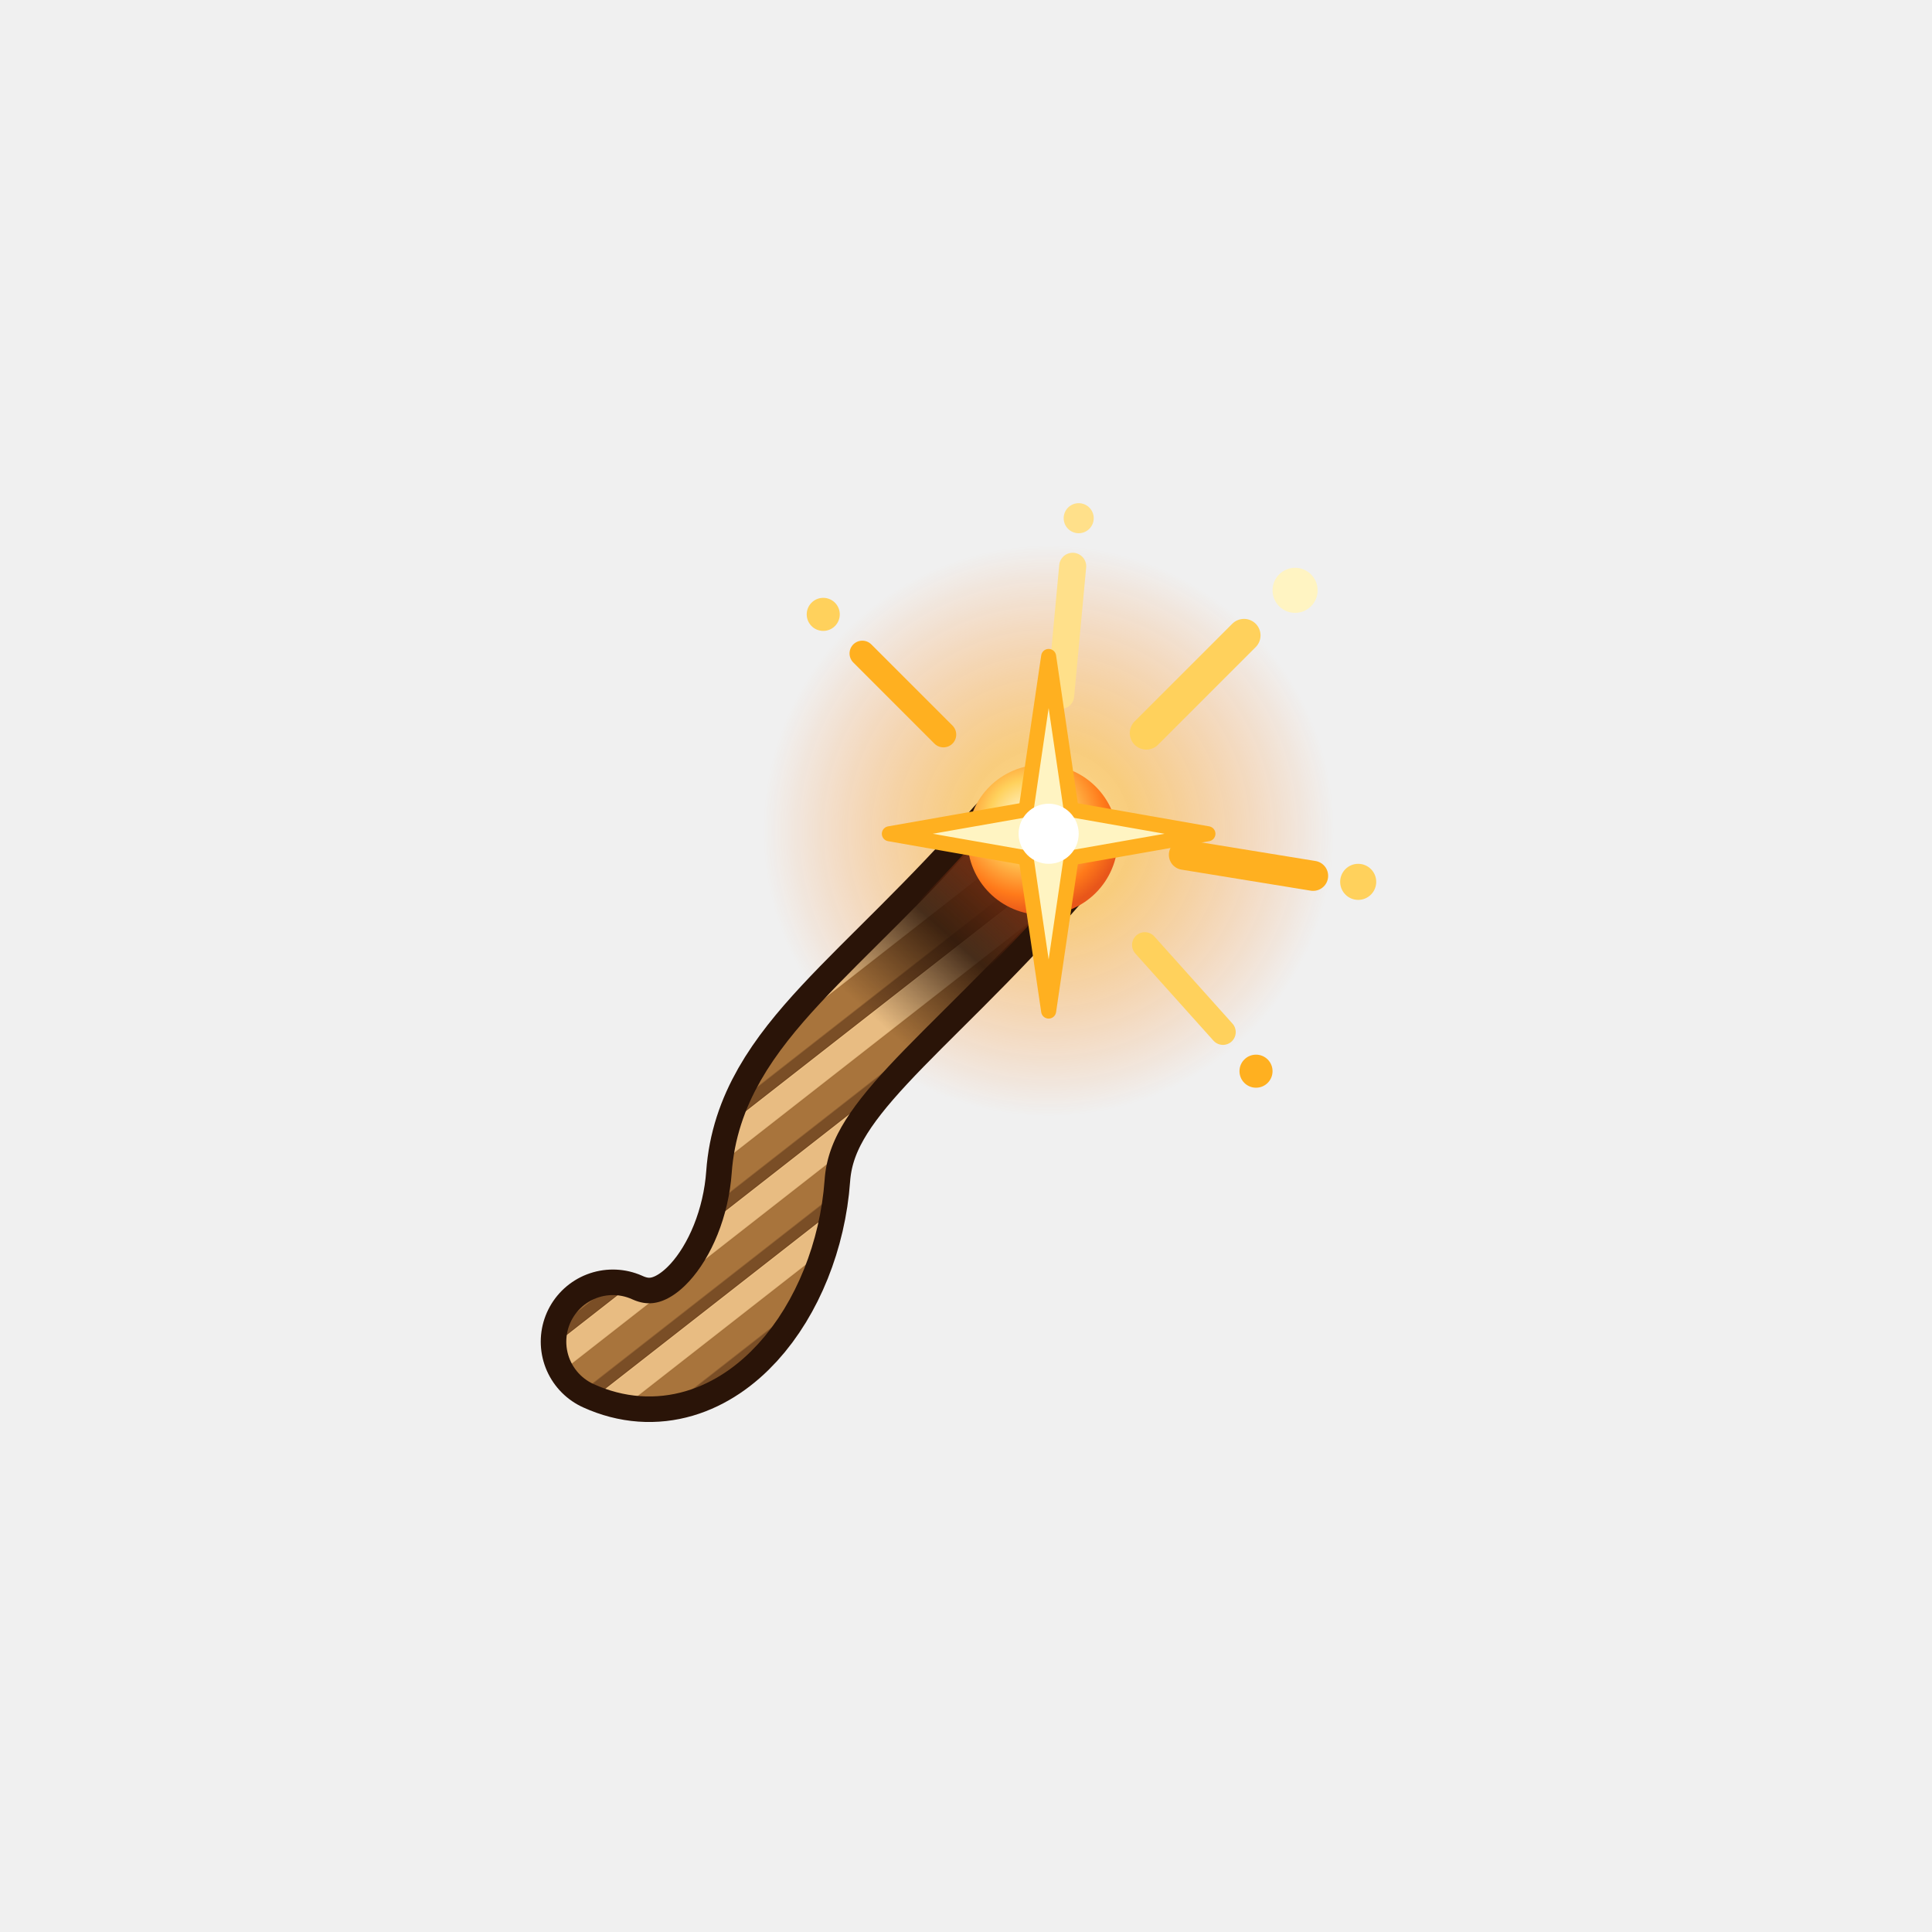
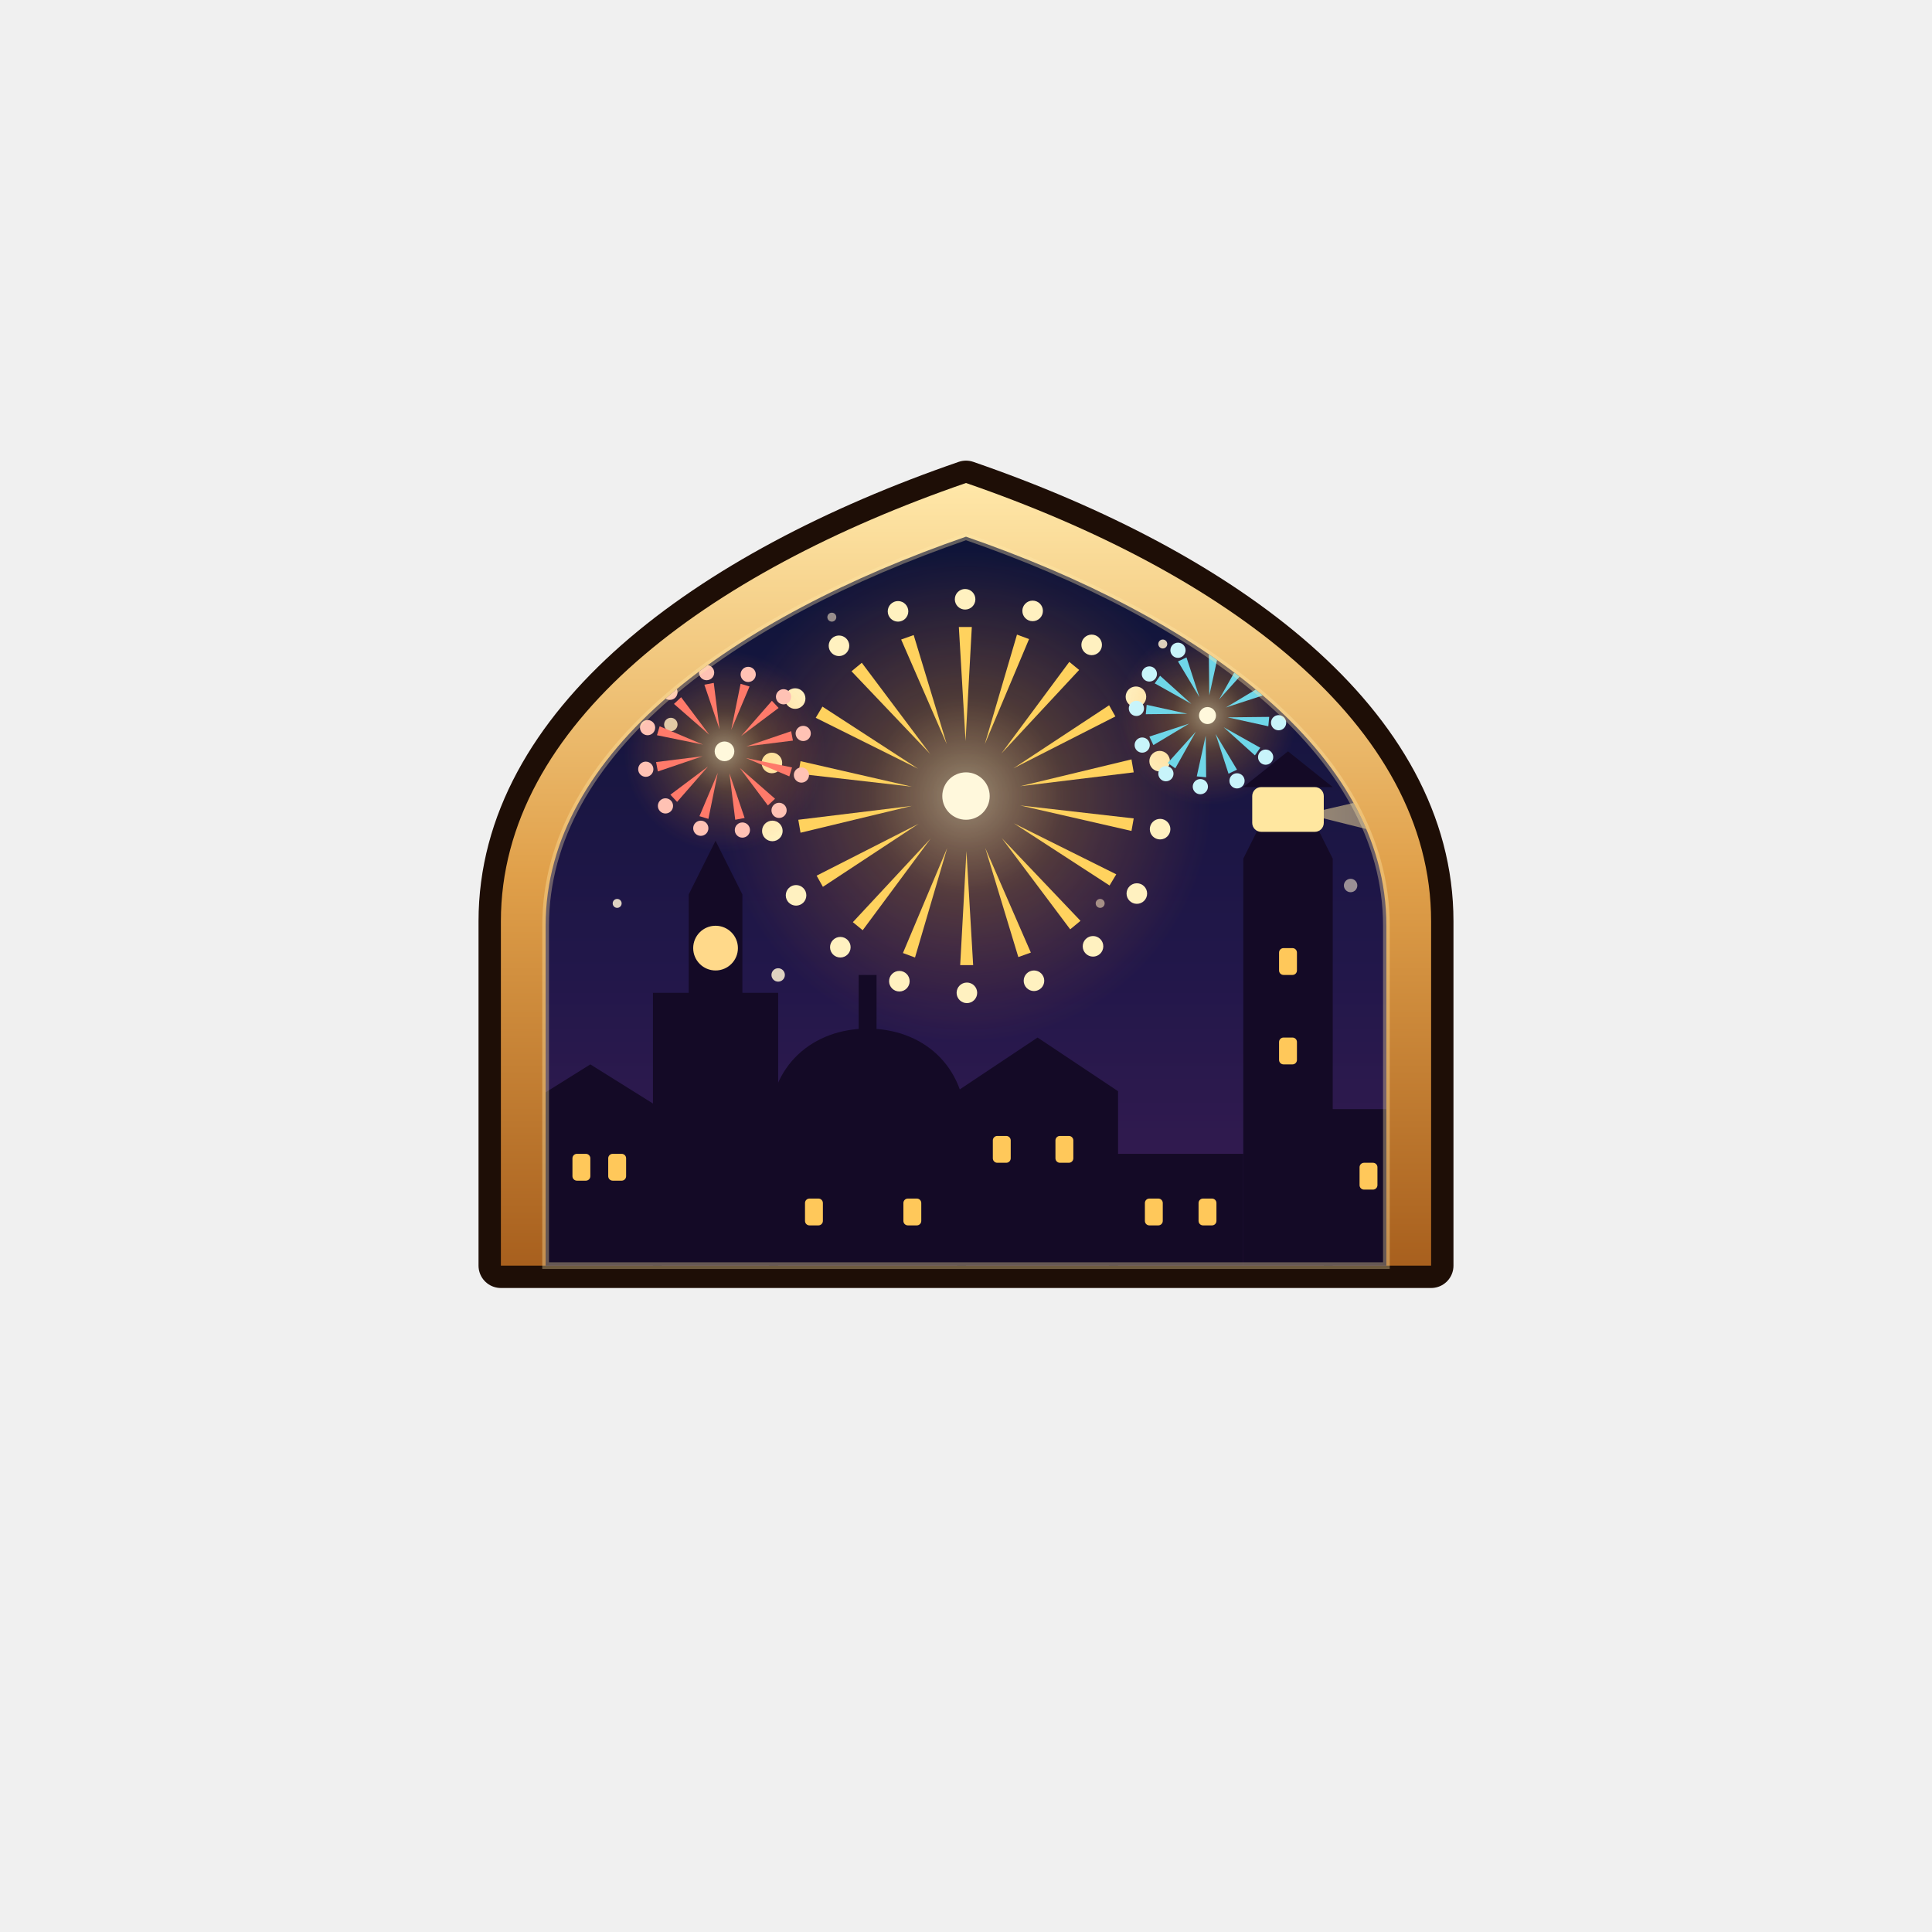
<svg xmlns="http://www.w3.org/2000/svg" viewBox="0 0 108 108" width="108" height="108">
-   <defs>
-     <radialGradient id="o-hale" cx="64" cy="42" r="19" gradientUnits="userSpaceOnUse">
-       <stop offset="0" stop-color="#FFF4C2" stop-opacity=".95" />
-       <stop offset=".3" stop-color="#FFB020" stop-opacity=".55" />
-       <stop offset="1" stop-color="#FF7A1A" stop-opacity="0" />
-     </radialGradient>
-     <radialGradient id="o-koz" cx=".4" cy=".36" r=".64">
-       <stop offset="0" stop-color="#FFFBE6" />
-       <stop offset=".4" stop-color="#FFD15C" />
-       <stop offset=".8" stop-color="#FF7A1A" />
-       <stop offset="1" stop-color="#E8561A" />
-     </radialGradient>
-     <pattern id="o-ip" width="4.4" height="4.4" patternUnits="userSpaceOnUse" patternTransform="rotate(52)">
-       <rect width="4.4" height="4.4" fill="#A8743C" />
-       <rect width="1.7" height="4.4" fill="#E8BC82" />
-       <rect x="3.6" width=".8" height="4.4" fill="#7A4E26" />
-     </pattern>
-     <linearGradient id="o-kor" gradientUnits="userSpaceOnUse" x1="53" y1="55" x2="62" y2="45">
-       <stop offset="0" stop-color="#2A1408" stop-opacity="0" />
-       <stop offset=".55" stop-color="#2A1408" stop-opacity=".85" />
-       <stop offset="1" stop-color="#7A2E10" stop-opacity="1" />
-     </linearGradient>
-   </defs>
-   <g transform="translate(54 54) scale(.84) translate(-58.5 -51)">
-     <circle cx="64" cy="42" r="19" fill="url(#o-hale)" />
-     <path d="M35 76C40.5 78.5 45.5 72 46 65S53.5 54 62.6 43.6" fill="none" stroke="#2A1408" stroke-width="9.6" stroke-linecap="round" />
-     <path d="M35 76C40.5 78.5 45.5 72 46 65S53.5 54 62.6 43.6" fill="none" stroke="url(#o-ip)" stroke-width="6.2" stroke-linecap="round" />
-     <path d="M35 76C40.5 78.5 45.5 72 46 65S53.5 54 62.6 43.6" fill="none" stroke="url(#o-kor)" stroke-width="6.4" stroke-linecap="round" />
-     <g stroke-linecap="round" fill="none">
-       <path d="M70.5 35.5 77 29" stroke="#FFD15C" stroke-width="2.2" />
-       <path d="M73 43.6 81.6 45" stroke="#FFB020" stroke-width="2" />
-       <path d="M64.8 33 65.6 24.4" stroke="#FFE08A" stroke-width="1.8" />
-       <path d="M57 35.6 51.6 30.2" stroke="#FFB020" stroke-width="1.7" />
-       <path d="M70.4 49.6 75.6 55.4" stroke="#FFD15C" stroke-width="1.7" />
+   <g transform="translate(54 54) scale(0.25) translate(-200 -118)">
+     <defs>
+       <linearGradient id="o-gok" x1="0" y1="0" x2="0" y2="1">
+         <stop offset="0" stop-color="#0E1438" />
+         <stop offset=".6" stop-color="#22174A" />
+         <stop offset="1" stop-color="#3A1C52" />
+       </linearGradient>
+       <linearGradient id="o-cerceve" x1="0" y1="0" x2="0" y2="1">
+         <stop offset="0" stop-color="#FFE7A8" />
+         <stop offset=".5" stop-color="#E0A04A" />
+         <stop offset="1" stop-color="#A8601E" />
+       </linearGradient>
+       <linearGradient id="o-yuz" gradientUnits="userSpaceOnUse" x1="0" y1="0" x2="0" y2="100">
+         <stop offset="0" stop-color="#FFF4D2" />
+         <stop offset=".38" stop-color="#FFD25E" />
+         <stop offset=".72" stop-color="#FFA22E" />
+         <stop offset="1" stop-color="#E8601C" />
+       </linearGradient>
+       <linearGradient id="o-huzme" x1="0" y1="0" x2="1" y2="0">
+         <stop offset="0" stop-color="#FFE7A0" stop-opacity=".55" />
+         <stop offset="1" stop-color="#FFE7A0" stop-opacity="0" />
+       </linearGradient>
+       <radialGradient id="o-hale">
+         <stop offset="0" stop-color="#FFE7A0" stop-opacity=".7" />
+         <stop offset=".4" stop-color="#FFB020" stop-opacity=".3" />
+         <stop offset="1" stop-color="#FF7A1A" stop-opacity="0" />
+       </radialGradient>
+       <radialGradient id="o-koz" cx=".4" cy=".36" r=".64">
+         <stop offset="0" stop-color="#FFFBE6" />
+         <stop offset=".4" stop-color="#FFD15C" />
+         <stop offset=".8" stop-color="#FF7A1A" />
+         <stop offset="1" stop-color="#E8561A" />
+       </radialGradient>
+       <clipPath id="o-kemer">
+         <path d="M106 185V109C106 70 148 40 200 22C252 40 294 70 294 109V185Z" />
+       </clipPath>
+       <clipPath id="o-harf" />
+     </defs>
+     <g class="f-lg-amblem">
+       <path d="M96 185V108C96 64 142 30 200 10C258 30 304 64 304 108V185Z" fill="#1E0E06" stroke="#1E0E06" stroke-width="10" stroke-linejoin="round" />
+       <path d="M96 185V108C96 64 142 30 200 10C258 30 304 64 304 108V185Z" fill="url(#o-cerceve)" />
+       <path d="M106 185V109C106 70 148 40 200 22C252 40 294 70 294 109V185Z" fill="url(#o-gok)" />
+       <g clip-path="url(#o-kemer)">
+         <circle cx="134" cy="64" r="1.5" fill="#FFF3D6" opacity="0.85" />
+         <circle cx="170" cy="40" r="1" fill="#FFF3D6" opacity="0.55" />
+         <circle cx="244" cy="46" r="1" fill="#FFF3D6" opacity="0.85" />
+         <circle cx="286" cy="100" r="1.5" fill="#FFF3D6" opacity="0.55" />
+         <circle cx="122" cy="104" r="1" fill="#FFF3D6" opacity="0.85" />
+         <circle cx="230" cy="104" r="1" fill="#FFF3D6" opacity="0.55" />
+         <circle cx="158" cy="120" r="1.5" fill="#FFF3D6" opacity="0.85" />
+         <g class="f-lg-fisek" style="--lg-gec:420ms">
+           <circle cx="200" cy="80" r="55" fill="url(#o-hale)" opacity=".8" />
+           <path d="M212.1 82.1L237 87.8L237.5 85Z" fill="#FFD25E" />
+           <circle cx="243.4" cy="87.4" r="2.3" fill="#FFF1C0" />
+           <path d="M210.7 86.1L232.1 100L233.6 97.5Z" fill="#FFD25E" />
+           <circle cx="238.2" cy="101.8" r="2.3" fill="#FFF1C0" />
+           <path d="M208 89.4L223.3 109.8L225.6 107.9Z" fill="#FFD25E" />
+           <circle cx="228.4" cy="113.6" r="2.3" fill="#FFF1C0" />
+           <path d="M204.3 91.6L211.7 116L214.5 115Z" fill="#FFD25E" />
+           <circle cx="215.2" cy="121.3" r="2.3" fill="#FFF1C0" />
+           <path d="M200.1 92.3L198.7 117.8L201.6 117.8Z" fill="#FFD25E" />
+           <circle cx="200.2" cy="124" r="2.3" fill="#FFF1C0" />
+           <path d="M195.8 91.6L185.9 115.1L188.6 116.1Z" fill="#FFD25E" />
+           <circle cx="185.1" cy="121.4" r="2.3" fill="#FFF1C0" />
+           <path d="M192.1 89.5L174.7 108.2L176.9 110Z" fill="#FFD25E" />
+           <circle cx="171.9" cy="113.8" r="2.3" fill="#FFF1C0" />
+           <path d="M189.4 86.2L166.6 97.8L168 100.3Z" fill="#FFD25E" />
+           <circle cx="162" cy="102.2" r="2.3" fill="#FFF1C0" />
+           <path d="M187.9 82.2L162.5 85.3L163 88.2Z" fill="#FFD25E" />
+           <circle cx="156.7" cy="87.8" r="2.3" fill="#FFF1C0" />
+           <path d="M187.9 77.9L163 72.2L162.5 75Z" fill="#FFD25E" />
+           <circle cx="156.6" cy="72.6" r="2.3" fill="#FFF1C0" />
+           <path d="M189.3 73.9L167.9 60L166.4 62.5Z" fill="#FFD25E" />
+           <circle cx="161.8" cy="58.2" r="2.3" fill="#FFF1C0" />
+           <path d="M192 70.6L176.7 50.2L174.4 52.1Z" fill="#FFD25E" />
+           <circle cx="171.6" cy="46.4" r="2.3" fill="#FFF1C0" />
+           <path d="M195.7 68.4L188.3 44L185.5 45Z" fill="#FFD25E" />
+           <circle cx="184.8" cy="38.7" r="2.3" fill="#FFF1C0" />
+           <path d="M199.9 67.7L201.3 42.2L198.4 42.2Z" fill="#FFD25E" />
+           <circle cx="199.8" cy="36" r="2.3" fill="#FFF1C0" />
+           <path d="M204.2 68.4L214.1 44.9L211.4 43.9Z" fill="#FFD25E" />
+           <circle cx="214.9" cy="38.6" r="2.3" fill="#FFF1C0" />
+           <path d="M207.9 70.5L225.3 51.8L223.1 50Z" fill="#FFD25E" />
+           <circle cx="228.1" cy="46.2" r="2.3" fill="#FFF1C0" />
+           <path d="M210.6 73.8L233.4 62.2L232 59.7Z" fill="#FFD25E" />
+           <circle cx="238" cy="57.8" r="2.3" fill="#FFF1C0" />
+           <path d="M212.1 77.8L237.5 74.7L237 71.8Z" fill="#FFD25E" />
+           <circle cx="243.3" cy="72.2" r="2.3" fill="#FFF1C0" />
+           <circle cx="200" cy="80" r="5.3" fill="#FFF8DC" />
+         </g>
+         <g class="f-lg-fisek" style="--lg-gec:620ms">
+           <circle cx="146" cy="70" r="22.5" fill="url(#o-hale)" opacity=".8" />
+           <path d="M150.8 71.5L160.5 75.6L161.1 73.6Z" fill="#FF7A6A" />
+           <circle cx="163.2" cy="75.3" r="1.7" fill="#FFC2B4" />
+           <path d="M149.4 73.7L155.7 82.1L157.3 80.6Z" fill="#FF7A6A" />
+           <circle cx="158.2" cy="83.2" r="1.7" fill="#FFC2B4" />
+           <path d="M147.1 74.9L148.4 85.3L150.5 84.9Z" fill="#FF7A6A" />
+           <circle cx="150" cy="87.6" r="1.7" fill="#FFC2B4" />
+           <path d="M144.5 74.8L140.4 84.5L142.4 85.1Z" fill="#FF7A6A" />
+           <circle cx="140.7" cy="87.2" r="1.7" fill="#FFC2B4" />
+           <path d="M142.3 73.4L133.9 79.7L135.4 81.3Z" fill="#FF7A6A" />
+           <circle cx="132.8" cy="82.2" r="1.7" fill="#FFC2B4" />
+           <path d="M141.1 71.1L130.7 72.4L131.1 74.5Z" fill="#FF7A6A" />
+           <circle cx="128.4" cy="74" r="1.7" fill="#FFC2B4" />
+           <path d="M141.2 68.5L131.5 64.4L130.9 66.4Z" fill="#FF7A6A" />
+           <circle cx="128.8" cy="64.7" r="1.7" fill="#FFC2B4" />
+           <path d="M142.6 66.3L136.3 57.9L134.7 59.4Z" fill="#FF7A6A" />
+           <circle cx="133.8" cy="56.8" r="1.7" fill="#FFC2B4" />
+           <path d="M144.9 65.1L143.6 54.7L141.5 55.1Z" fill="#FF7A6A" />
+           <circle cx="142" cy="52.4" r="1.7" fill="#FFC2B4" />
+           <path d="M147.5 65.2L151.6 55.5L149.6 54.9Z" fill="#FF7A6A" />
+           <circle cx="151.3" cy="52.8" r="1.7" fill="#FFC2B4" />
+           <path d="M149.7 66.6L158.1 60.3L156.6 58.7Z" fill="#FF7A6A" />
+           <circle cx="159.2" cy="57.8" r="1.7" fill="#FFC2B4" />
+           <path d="M150.9 68.9L161.3 67.6L160.9 65.5Z" fill="#FF7A6A" />
+           <circle cx="163.6" cy="66" r="1.7" fill="#FFC2B4" />
+           <circle cx="146" cy="70" r="2.2" fill="#FFF8DC" />
+         </g>
+         <g class="f-lg-fisek" style="--lg-gec:780ms">
+           <circle cx="254" cy="62" r="20" fill="url(#o-hale)" opacity=".8" />
+           <path d="M258.5 62.4L267.6 64.4L267.8 62.3Z" fill="#6FD6E8" />
+           <circle cx="269.9" cy="63.6" r="1.7" fill="#C8F4FA" />
+           <path d="M257.6 64.6L264.6 70.9L265.8 69.2Z" fill="#6FD6E8" />
+           <circle cx="267" cy="71.3" r="1.7" fill="#C8F4FA" />
+           <path d="M255.8 66.1L258.7 75L260.6 74.1Z" fill="#6FD6E8" />
+           <circle cx="260.6" cy="76.6" r="1.7" fill="#C8F4FA" />
+           <path d="M253.6 66.5L251.6 75.6L253.7 75.8Z" fill="#6FD6E8" />
+           <circle cx="252.4" cy="77.9" r="1.7" fill="#C8F4FA" />
+           <path d="M251.4 65.6L245.1 72.6L246.8 73.8Z" fill="#6FD6E8" />
+           <circle cx="244.7" cy="75" r="1.7" fill="#C8F4FA" />
+           <path d="M249.9 63.8L241 66.7L241.9 68.6Z" fill="#6FD6E8" />
+           <circle cx="239.4" cy="68.6" r="1.7" fill="#C8F4FA" />
+           <path d="M249.5 61.6L240.4 59.6L240.2 61.7Z" fill="#6FD6E8" />
+           <circle cx="238.1" cy="60.4" r="1.7" fill="#C8F4FA" />
+           <path d="M250.4 59.4L243.4 53.1L242.2 54.8Z" fill="#6FD6E8" />
+           <circle cx="241" cy="52.7" r="1.7" fill="#C8F4FA" />
+           <path d="M252.2 57.9L249.3 49L247.4 49.9Z" fill="#6FD6E8" />
+           <circle cx="247.4" cy="47.4" r="1.7" fill="#C8F4FA" />
+           <path d="M254.4 57.5L256.4 48.4L254.3 48.2Z" fill="#6FD6E8" />
+           <circle cx="255.6" cy="46.1" r="1.7" fill="#C8F4FA" />
+           <path d="M256.6 58.4L262.9 51.4L261.2 50.2Z" fill="#6FD6E8" />
+           <circle cx="263.3" cy="49" r="1.7" fill="#C8F4FA" />
+           <path d="M258.1 60.2L267 57.3L266.1 55.4Z" fill="#6FD6E8" />
+           <circle cx="268.6" cy="55.4" r="1.7" fill="#C8F4FA" />
+           <circle cx="254" cy="62" r="1.9" fill="#FFF8DC" />
+         </g>
+         <g transform="translate(0 20)">
+           <g fill="#140A26">
+             <path d="M100 196V130L116 120L132 130V196Z" />
+             <path d="M130 196V104H138V82L144 70L150 82V104H158V196Z" />
+             <path d="M156 196V134C156 120 166 112 178 112C190 112 200 120 200 134V196Z" />
+             <rect x="176" y="100" width="4" height="14" />
+             <path d="M198 196V126L216 114L234 126V196Z" />
+             <path d="M232 196V140H262V196Z" />
+             <path d="M262 196V74L266 66H278L282 74V196Z" />
+             <path d="M280 196V130H300V196Z" />
+             <path d="M262 58L272 50L282 58Z" />
+           </g>
+           <circle cx="144" cy="94" r="5" fill="#FFD98A" />
+           <path d="M276 64L380 40V90Z" fill="url(#o-huzme)" />
+           <rect x="264" y="58" width="16" height="10" rx="2" fill="#FFE7A0" />
+           <g fill="#FFC85A">
+             <rect x="112" y="140" width="4" height="6" rx="1" />
+             <rect x="120" y="140" width="4" height="6" rx="1" />
+             <rect x="164" y="150" width="4" height="6" rx="1" />
+             <rect x="186" y="150" width="4" height="6" rx="1" />
+             <rect x="206" y="136" width="4" height="6" rx="1" />
+             <rect x="220" y="136" width="4" height="6" rx="1" />
+             <rect x="240" y="150" width="4" height="6" rx="1" />
+             <rect x="252" y="150" width="4" height="6" rx="1" />
+             <rect x="288" y="142" width="4" height="6" rx="1" />
+             <rect x="270" y="94" width="4" height="6" rx="1" />
+             <rect x="270" y="114" width="4" height="6" rx="1" />
+           </g>
+         </g>
+       </g>
+       <path d="M106 185V109C106 70 148 40 200 22C252 40 294 70 294 109V185Z" fill="none" stroke="#FFE7A8" stroke-opacity=".35" stroke-width="1.5" />
    </g>
-     <g>
-       <circle cx="80.4" cy="26" r="1.5" fill="#FFF4C2" />
-       <circle cx="84.6" cy="45.4" r="1.2" fill="#FFD15C" />
-       <circle cx="49" cy="27.6" r="1.1" fill="#FFD15C" />
-       <circle cx="77.8" cy="58" r="1.1" fill="#FFB020" />
-       <circle cx="66" cy="21.2" r="1" fill="#FFE08A" />
-     </g>
-     <circle cx="63.6" cy="42.6" r="5" fill="url(#o-koz)" />
-     <path d="M64 30.4 65.5 40.6 74.6 42.2 65.5 43.8 64 54 62.5 43.8 53.4 42.2 62.5 40.6z" fill="#FFF4C2" stroke="#FFB020" stroke-width="1" stroke-linejoin="round" />
-     <circle cx="64" cy="42.2" r="2" fill="#FFFFFF" />
  </g>
</svg>
